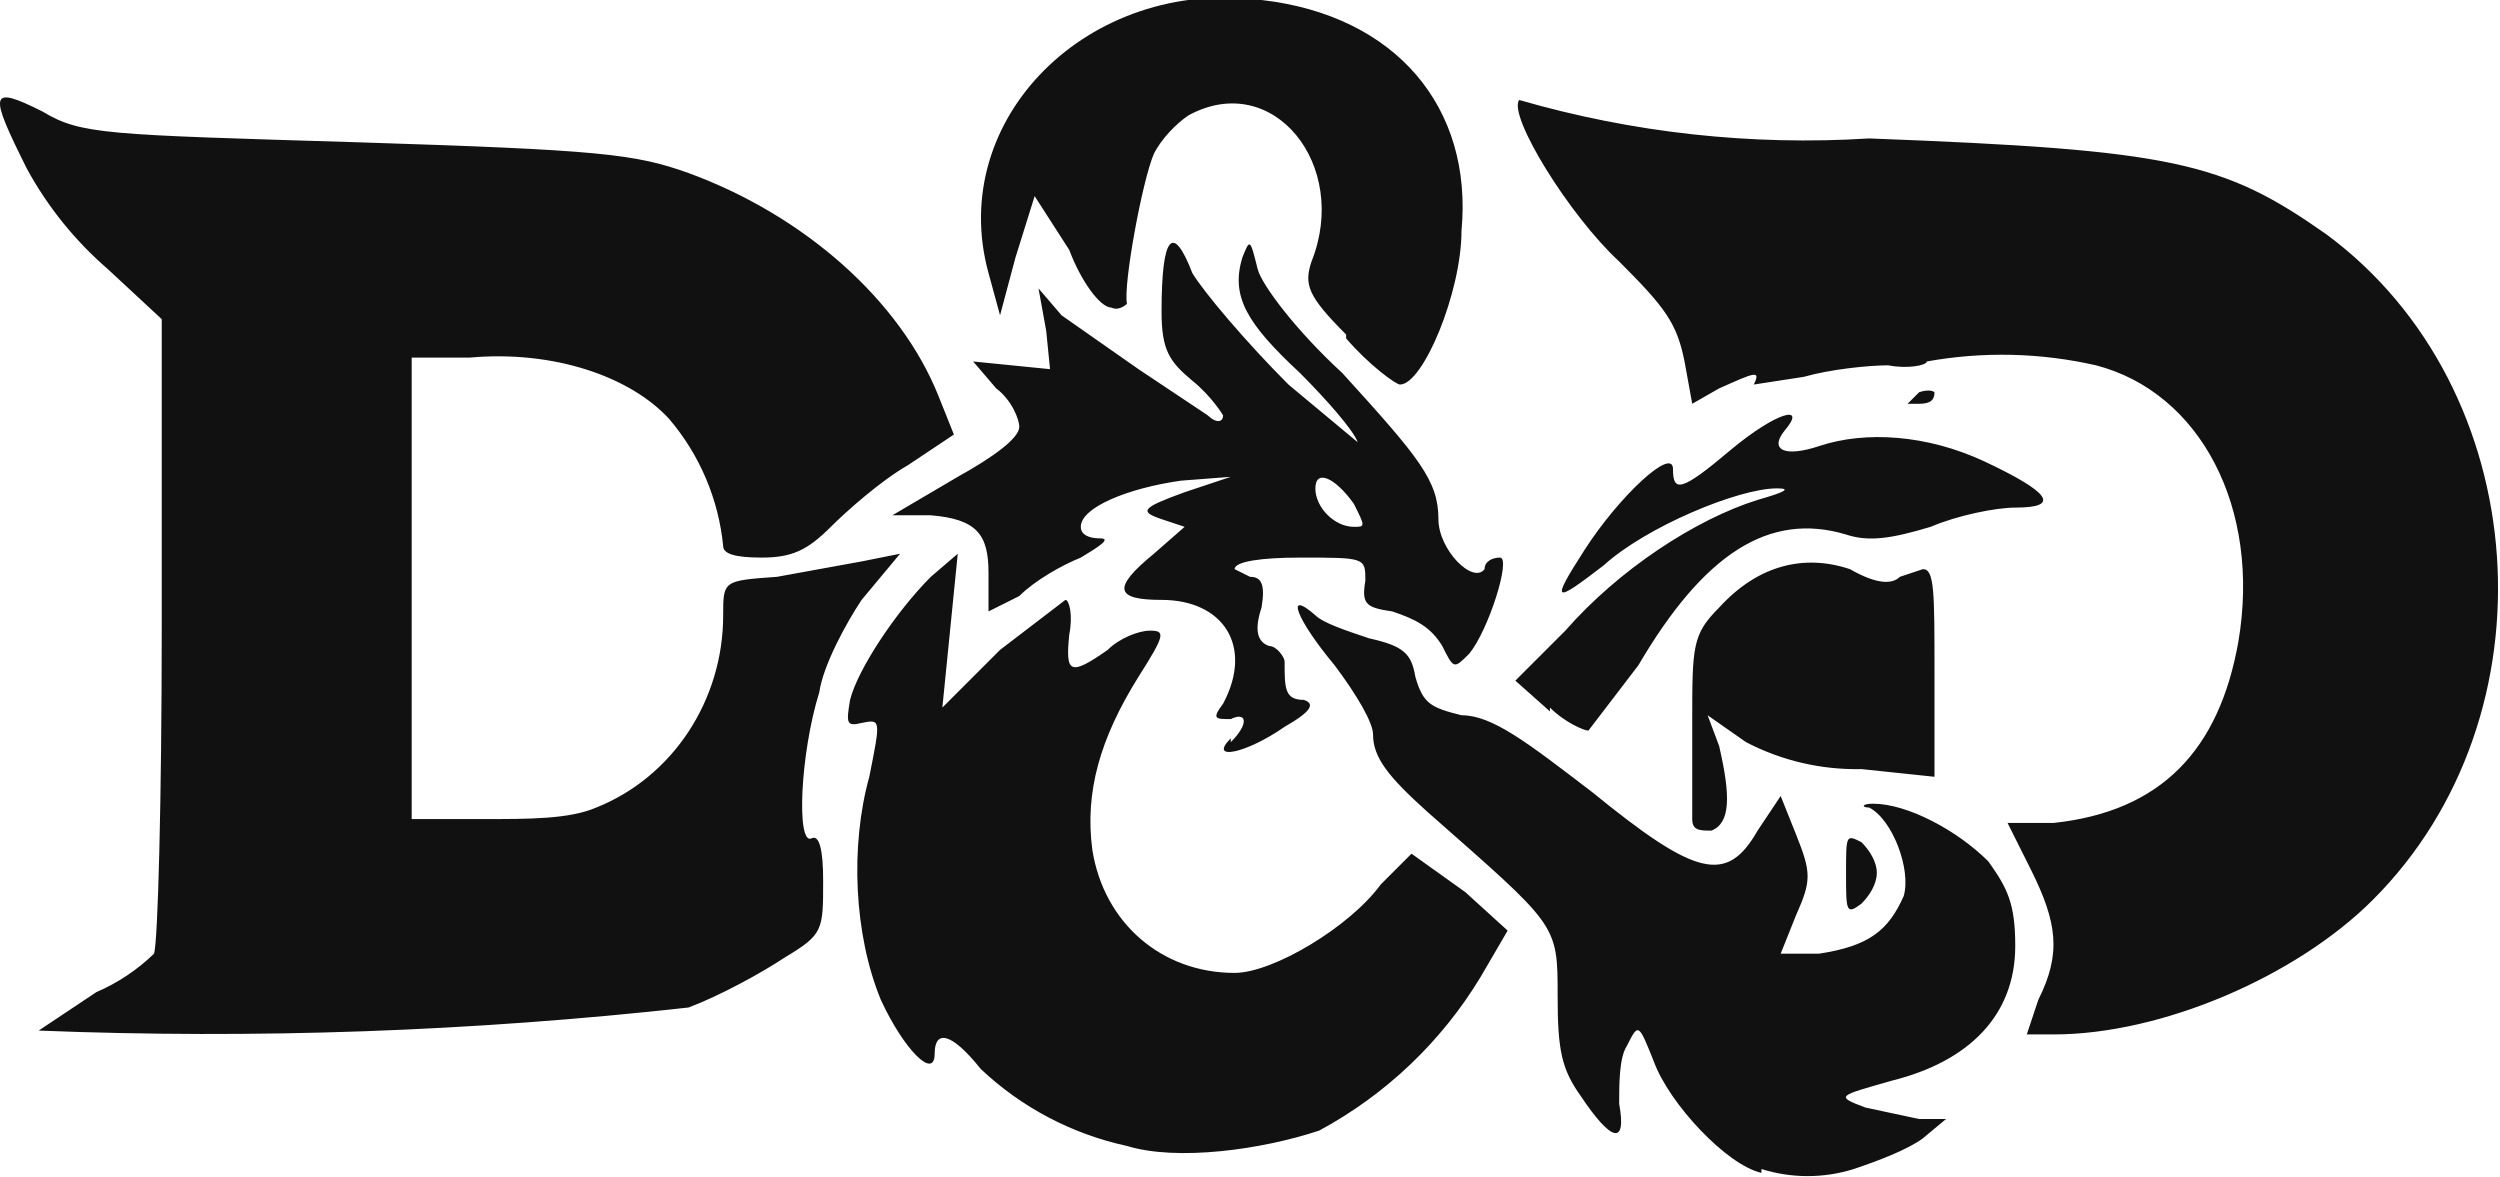
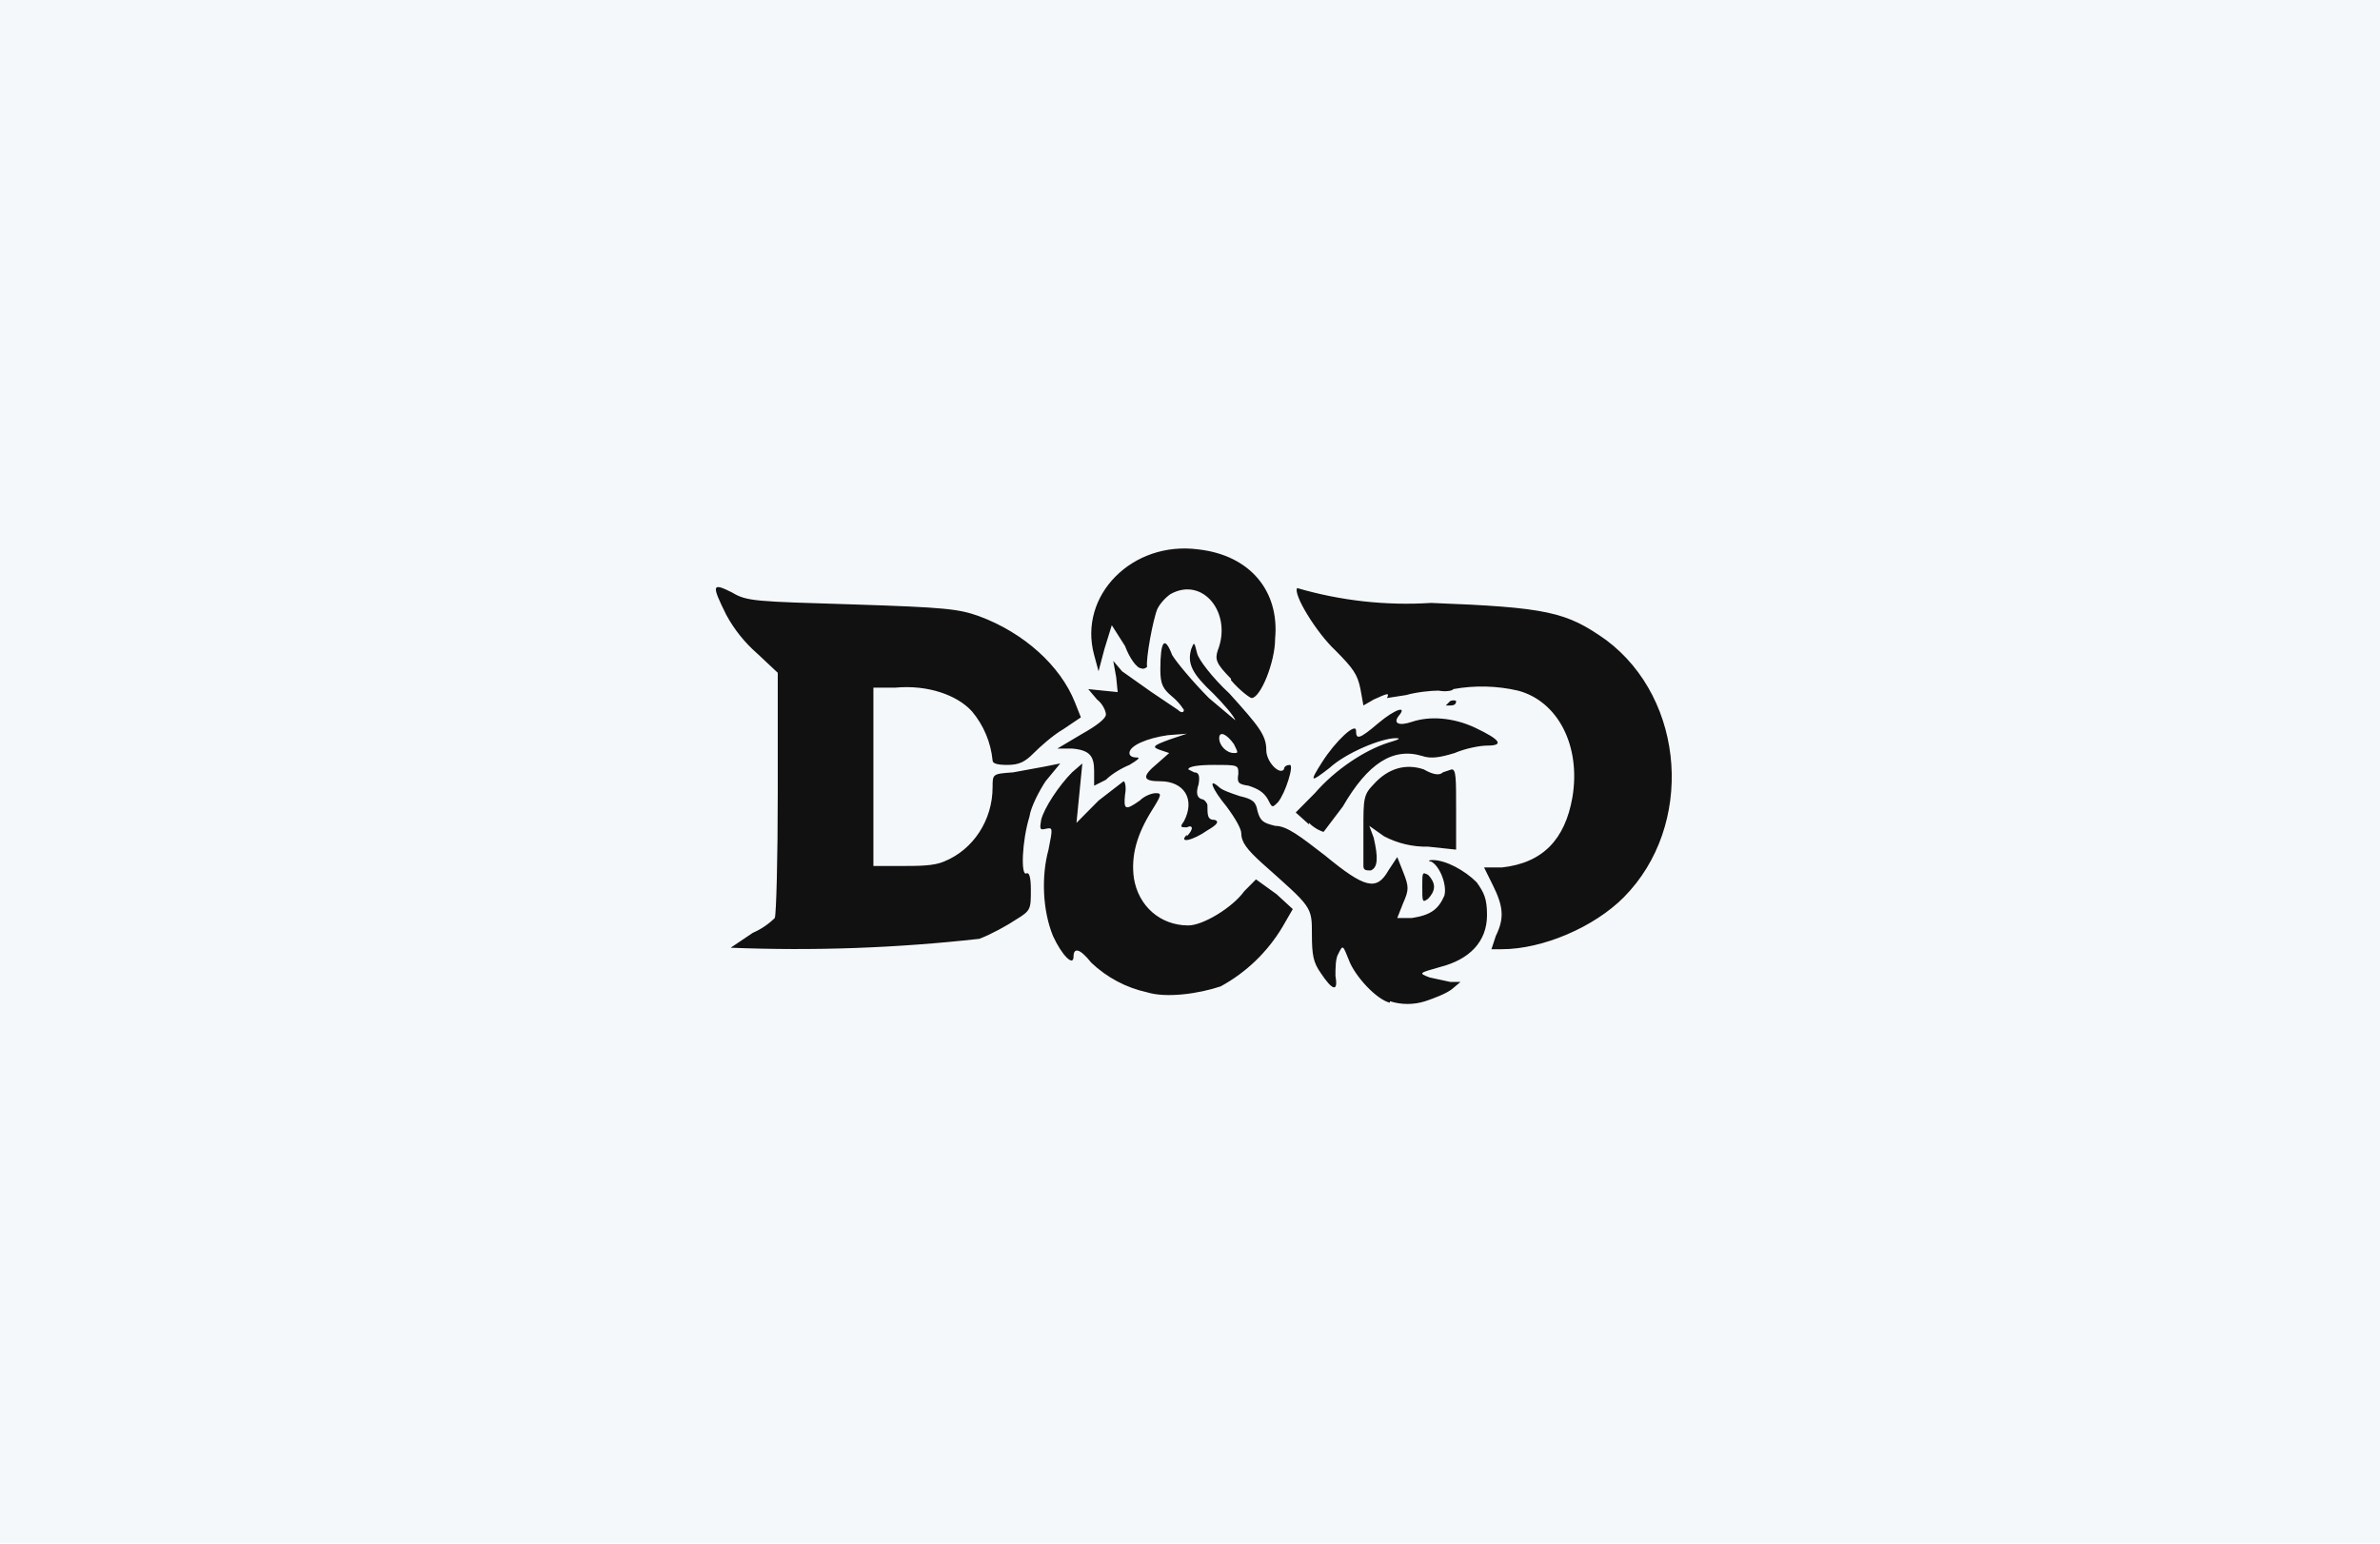
- <svg xmlns="http://www.w3.org/2000/svg" width="245.6" height="115.6" viewBox="0 0 65 30.6">
-   <path d="M45.8 30.5c-.9-.2-2.4-1.8-2.8-2.9-.4-1-.4-1-.7-.4-.2.3-.2 1-.2 1.5.2 1.1-.2 1-1-.2-.5-.7-.6-1.2-.6-2.6 0-1.9 0-1.8-3.4-4.8-1-.9-1.4-1.4-1.4-2 0-.3-.4-1-1-1.8-1-1.2-1.3-2-.5-1.3.2.2.8.4 1.4.6.9.2 1.1.4 1.2 1 .2.7.4.8 1.2 1 .8 0 1.7.7 3.4 2 2.7 2.2 3.5 2.4 4.3 1l.6-.9.4 1c.4 1 .4 1.2 0 2.1l-.4 1h1c1.3-.2 1.8-.6 2.2-1.5.2-.7-.3-2-.9-2.3-.2 0-.2-.1.1-.1.9 0 2.2.7 3 1.5.5.7.7 1.1.7 2.2 0 1.8-1.2 3-3.2 3.5-1.4.4-1.5.4-.7.7l1.4.3h.7l-.6.5c-.4.3-1.2.6-1.8.8a4 4 0 01-2.4 0zm-16.5-.7a8 8 0 01-3.8-2c-.8-1-1.2-1-1.2-.4 0 .7-.8-.1-1.4-1.4-.7-1.7-.8-4-.3-5.8.3-1.5.3-1.5-.2-1.4-.4.1-.4 0-.3-.6.2-.8 1.2-2.3 2.1-3.2l.7-.6-.2 2-.2 2 1.5-1.5 1.7-1.3c.1 0 .2.4.1.9-.1 1 0 1.1 1 .4.3-.3.8-.5 1.1-.5.4 0 .4.1-.3 1.2-1 1.6-1.4 3-1.2 4.5.3 1.9 1.8 3.2 3.7 3.2 1 0 3-1.2 3.8-2.3l.8-.8 1.4 1 1.1 1-.7 1.2a11 11 0 01-4.2 4c-1.5.5-3.7.8-5 .4zM1 26.8l1.5-1A5 5 0 004 24.8c.1-.3.2-4 .2-8.5v-8L2.8 7A9.4 9.4 0 01.7 4.4c-1-2-1-2.2.4-1.5 1 .6 1.6.6 8.2.8 6.3.2 7.2.3 8.6.8 3 1.1 5.5 3.3 6.5 5.8l.4 1-1.2.8c-.7.4-1.6 1.2-2 1.6-.6.6-1 .8-1.8.8-.7 0-1-.1-1-.3a6 6 0 00-1.4-3.3c-1-1.1-3-1.8-5.2-1.6h-1.5v12h1.8c1.3 0 2.3 0 3-.3 2-.8 3.3-2.8 3.3-5 0-.9 0-.9 1.4-1l2.2-.4 1-.2-1 1.2c-.4.6-1 1.7-1.1 2.4-.5 1.6-.6 4-.2 3.8.2-.1.3.3.3 1.1 0 1.3 0 1.4-1 2-.6.4-1.7 1-2.5 1.3a112.6 112.6 0 01-16.9.6zm52-.8c.6-1.2.5-2-.2-3.4l-.6-1.2h1.2c2.8-.3 4.3-1.9 4.8-4.7.6-3.5-1-6.5-3.7-7.2a11 11 0 00-4.4-.1c0 .1-.5.2-1 .1-.5 0-1.5.1-2.2.3l-1.3.2c.2-.4 0-.3-.9.1l-.7.4-.2-1.1c-.2-1-.5-1.4-1.7-2.6-1.3-1.2-2.9-3.8-2.6-4.2a26.7 26.7 0 009.1 1c7.9.3 9.2.6 11.9 2.5 5.4 4 6 12.5 1.2 17.3-2 2-5.5 3.5-8.3 3.5h-.7zM48 22.7c0-1 0-1 .4-.8.2.2.4.5.4.8 0 .3-.2.6-.4.8-.4.3-.4.2-.4-.8zm-4-1.4v-2.5c0-2 0-2.3.7-3 1-1.1 2.2-1.4 3.4-1 .7.4 1.1.4 1.3.2l.6-.2c.3 0 .3.6.3 2.7v2.7l-1.9-.2a6.2 6.2 0 01-3-.7l-1-.7.3.8c.3 1.3.3 2-.2 2.2-.3 0-.5 0-.5-.3zm-12-2c.5-.5.4-.8 0-.6-.4 0-.5 0-.2-.4.8-1.5 0-2.7-1.6-2.7-1.2 0-1.3-.3-.2-1.2l.8-.7-.6-.2c-.6-.2-.5-.3.6-.7l1.2-.4-1.3.1c-1.4.2-2.6.7-2.6 1.2 0 .2.2.3.5.3s0 .2-.5.5c-.5.2-1.2.6-1.6 1l-.8.4v-1c0-1-.3-1.4-1.5-1.5h-1l1.7-1c.9-.5 1.6-1 1.6-1.3 0-.2-.2-.7-.6-1l-.6-.7 1 .1 1 .1-.1-1-.2-1.1.6.7 2 1.4 1.8 1.2c.2.2.4.2.4 0 0 0-.3-.5-.8-.9-.6-.5-.8-.8-.8-1.8 0-2 .3-2.3.8-1 .3.5 1.4 1.8 2.5 2.9l1.8 1.5c-.1-.3-.8-1.1-1.5-1.8-1.4-1.3-1.8-2-1.5-3 .2-.5.2-.5.4.3.1.4 1 1.6 2.2 2.7 2 2.2 2.5 2.8 2.5 3.8 0 .8.9 1.7 1.2 1.3 0-.2.2-.3.4-.3.3 0-.3 1.9-.8 2.5-.4.4-.4.4-.7-.2-.3-.5-.7-.7-1.3-.9-.7-.1-.8-.2-.7-.8 0-.6 0-.6-1.7-.6-1 0-1.7.1-1.7.3l.4.2c.3 0 .4.2.3.8-.2.6-.1.9.2 1 .2 0 .4.3.4.4 0 .7 0 1 .5 1 .3.1.2.3-.5.7-1 .7-2 .9-1.4.3zm3.2-6.2c-.5-.7-1-.9-1-.4s.5 1 1 1c.3 0 .3 0 0-.6zm5.1 5.4l-.9-.8 1.3-1.3c1.4-1.6 3.4-2.9 5-3.4.7-.2.9-.3.5-.3-1 0-3.4 1-4.5 2-1.3 1-1.4 1-.5-.4.9-1.4 2.3-2.7 2.3-2.1 0 .6.2.6 1.5-.5 1.2-1 2-1.2 1.4-.5-.4.5 0 .7.9.4 1.2-.4 2.8-.3 4.3.4 1.7.8 2 1.2.8 1.2-.5 0-1.5.2-2.2.5-1 .3-1.6.4-2.2.2-2-.6-3.7.5-5.4 3.4L41.3 19c-.1 0-.6-.2-1-.6zm9.3-8l.3-.3c.3-.1.4 0 .4 0 0 .2-.1.3-.4.3h-.3zM35 8.7c-1-1-1.1-1.3-.9-1.9 1-2.5-1-5-3.2-3.8-.3.2-.7.6-.9 1-.3.7-.8 3.4-.7 3.9 0 0-.2.2-.4.1-.3 0-.8-.7-1.1-1.5l-.9-1.4-.5 1.6-.4 1.5-.3-1.1c-1.1-4 2.6-7.7 7.1-7.1 3.5.4 5.5 2.8 5.2 6C38 7.6 37 10 36.4 10c-.1 0-.8-.5-1.4-1.2z" fill="#111" />
+ <svg xmlns="http://www.w3.org/2000/svg" width="256" height="166" viewBox="0 0 256 166" fill="none">
+   <rect opacity="0.1" width="256" height="166" fill="#95BCD1" />
+   <path d="M149.502 107.865C148.077 107.546 145.703 104.988 145.07 103.229C144.437 101.63 144.437 101.63 143.962 102.589C143.645 103.069 143.645 104.188 143.645 104.988C143.962 106.746 143.329 106.586 142.063 104.668C141.271 103.549 141.113 102.749 141.113 100.511C141.113 97.473 141.113 97.633 135.731 92.837C134.149 91.398 133.516 90.599 133.516 89.639C133.516 89.16 132.882 88.04 131.933 86.761C130.35 84.843 129.875 83.564 131.141 84.683C131.458 85.003 132.408 85.323 133.357 85.642C134.782 85.962 135.098 86.282 135.257 87.241C135.573 88.36 135.89 88.52 137.156 88.84C138.422 88.84 139.847 89.959 142.537 92.037C146.811 95.555 148.077 95.874 149.343 93.636L150.293 92.197L150.926 93.796C151.559 95.395 151.559 95.715 150.926 97.153L150.293 98.752H151.876C153.934 98.433 154.725 97.793 155.358 96.354C155.675 95.235 154.883 93.157 153.934 92.677C153.617 92.677 153.617 92.517 154.092 92.517C155.516 92.517 157.574 93.636 158.84 94.915C159.632 96.034 159.948 96.674 159.948 98.433C159.948 101.31 158.049 103.229 154.883 104.028C152.667 104.668 152.509 104.668 153.775 105.147L155.991 105.627H157.099L156.149 106.426C155.516 106.906 154.25 107.386 153.3 107.705C152.064 108.098 150.738 108.098 149.502 107.705V107.865ZM123.386 106.746C121.13 106.254 119.05 105.148 117.371 103.549C116.105 101.95 115.472 101.95 115.472 102.909C115.472 104.028 114.206 102.749 113.256 100.671C112.148 97.953 111.99 94.276 112.781 91.398C113.256 89 113.256 89 112.464 89.16C111.831 89.32 111.831 89.16 111.99 88.2C112.306 86.921 113.889 84.523 115.313 83.084L116.421 82.125L116.105 85.323L115.788 88.52L118.163 86.122L120.853 84.044C121.012 84.044 121.17 84.683 121.012 85.483C120.853 87.081 121.012 87.241 122.594 86.122C123.069 85.642 123.861 85.323 124.335 85.323C124.969 85.323 124.969 85.483 123.861 87.241C122.278 89.799 121.645 92.037 121.961 94.436C122.436 97.473 124.81 99.552 127.818 99.552C129.4 99.552 132.566 97.633 133.832 95.874L135.098 94.596L137.314 96.194L139.055 97.793L137.947 99.712C136.338 102.406 134.042 104.614 131.3 106.107C128.925 106.906 125.443 107.386 123.386 106.746V106.746ZM78.593 101.95L80.967 100.351C81.848 99.968 82.652 99.426 83.341 98.752C83.499 98.273 83.658 92.357 83.658 85.163V72.373L81.442 70.294C80.097 69.12 78.971 67.712 78.118 66.137C76.535 62.94 76.535 62.62 78.751 63.739C80.334 64.698 81.284 64.698 91.73 65.018C101.701 65.338 103.126 65.498 105.342 66.297C110.09 68.056 114.047 71.573 115.63 75.57L116.263 77.169L114.364 78.448C113.256 79.087 111.831 80.366 111.198 81.006C110.249 81.965 109.615 82.285 108.349 82.285C107.241 82.285 106.766 82.125 106.766 81.805C106.577 79.86 105.804 78.019 104.551 76.529C102.968 74.771 99.802 73.651 96.32 73.971H93.946V93.157H96.795C98.853 93.157 100.435 93.157 101.543 92.677C104.709 91.398 106.766 88.2 106.766 84.683C106.766 83.244 106.766 83.244 108.982 83.084L112.464 82.445L114.047 82.125L112.464 84.044C111.831 85.003 110.882 86.761 110.723 87.881C109.932 90.439 109.774 94.276 110.407 93.956C110.723 93.796 110.882 94.436 110.882 95.715C110.882 97.793 110.882 97.953 109.299 98.912C108.349 99.552 106.608 100.511 105.342 100.991C96.462 101.987 87.52 102.308 78.593 101.95V101.95ZM160.898 100.671C161.848 98.752 161.689 97.473 160.581 95.235L159.632 93.317H161.531C165.963 92.837 168.337 90.279 169.128 85.802C170.078 80.207 167.546 75.41 163.272 74.291C160.985 73.764 158.616 73.71 156.308 74.131C156.308 74.291 155.516 74.451 154.725 74.291C153.934 74.291 152.351 74.451 151.243 74.771L149.185 75.09C149.502 74.451 149.185 74.611 147.761 75.25L146.653 75.89L146.336 74.131C146.02 72.532 145.545 71.893 143.645 69.974C141.588 68.056 139.055 63.899 139.53 63.26C144.204 64.626 149.077 65.167 153.934 64.858C166.438 65.338 168.495 65.817 172.769 68.855C181.316 75.25 182.266 88.84 174.668 96.514C171.503 99.712 165.963 102.11 161.531 102.11H160.423L160.898 100.671ZM152.984 95.395C152.984 93.796 152.984 93.796 153.617 94.116C153.934 94.436 154.25 94.915 154.25 95.395C154.25 95.874 153.934 96.354 153.617 96.674C152.984 97.153 152.984 96.994 152.984 95.395ZM146.653 93.157V89.16C146.653 85.962 146.653 85.483 147.761 84.363C149.343 82.605 151.243 82.125 153.142 82.764C154.25 83.404 154.883 83.404 155.2 83.084L156.149 82.764C156.624 82.764 156.624 83.724 156.624 87.081V91.398L153.617 91.078C151.966 91.115 150.333 90.73 148.869 89.959L147.286 88.84L147.761 90.119C148.236 92.197 148.236 93.317 147.444 93.636C146.969 93.636 146.653 93.636 146.653 93.157V93.157ZM127.659 89.959C128.451 89.16 128.292 88.68 127.659 89C127.026 89 126.868 89 127.343 88.36C128.609 85.962 127.343 84.044 124.81 84.044C122.911 84.044 122.753 83.564 124.494 82.125L125.76 81.006L124.81 80.686C123.861 80.366 124.019 80.207 125.76 79.567L127.659 78.927L125.602 79.087C123.386 79.407 121.486 80.207 121.486 81.006C121.486 81.326 121.803 81.486 122.278 81.486C122.753 81.486 122.278 81.805 121.486 82.285C120.695 82.605 119.587 83.244 118.954 83.884L117.688 84.523V82.924C117.688 81.326 117.213 80.686 115.313 80.526H113.731L116.421 78.927C117.846 78.128 118.954 77.329 118.954 76.849C118.954 76.529 118.637 75.73 118.004 75.25L117.055 74.131L118.637 74.291L120.22 74.451L120.062 72.852L119.745 71.094L120.695 72.213L123.861 74.451L126.71 76.369C127.026 76.689 127.343 76.689 127.343 76.369C127.343 76.369 126.868 75.57 126.076 74.93C125.127 74.131 124.81 73.651 124.81 72.053C124.81 68.855 125.285 68.376 126.076 70.454C126.551 71.253 128.292 73.332 130.033 75.09L132.882 77.489C132.724 77.009 131.616 75.73 130.508 74.611C128.292 72.532 127.659 71.413 128.134 69.814C128.451 69.015 128.451 69.015 128.767 70.294C128.925 70.934 130.35 72.852 132.249 74.611C135.415 78.128 136.206 79.087 136.206 80.686C136.206 81.965 137.631 83.404 138.106 82.764C138.106 82.445 138.422 82.285 138.739 82.285C139.214 82.285 138.264 85.323 137.473 86.282C136.839 86.921 136.839 86.921 136.365 85.962C135.89 85.163 135.257 84.843 134.307 84.523C133.199 84.363 133.041 84.203 133.199 83.244C133.199 82.285 133.199 82.285 130.508 82.285C128.925 82.285 127.818 82.445 127.818 82.764L128.451 83.084C128.925 83.084 129.084 83.404 128.925 84.363C128.609 85.323 128.767 85.802 129.242 85.962C129.559 85.962 129.875 86.442 129.875 86.602C129.875 87.721 129.875 88.2 130.667 88.2C131.141 88.36 130.983 88.68 129.875 89.32C128.292 90.439 126.71 90.758 127.659 89.799V89.959ZM132.724 80.047C131.933 78.927 131.141 78.608 131.141 79.407C131.141 80.207 131.933 81.006 132.724 81.006C133.199 81.006 133.199 81.006 132.724 80.047ZM140.796 88.68L139.372 87.401L141.43 85.323C143.645 82.764 146.811 80.686 149.343 79.887C150.451 79.567 150.768 79.407 150.135 79.407C148.552 79.407 144.753 81.006 143.012 82.605C140.955 84.203 140.796 84.203 142.221 81.965C143.645 79.727 145.861 77.648 145.861 78.608C145.861 79.567 146.178 79.567 148.236 77.808C150.135 76.21 151.401 75.89 150.451 77.009C149.818 77.808 150.451 78.128 151.876 77.648C153.775 77.009 156.308 77.169 158.682 78.288C161.373 79.567 161.848 80.207 159.948 80.207C159.157 80.207 157.574 80.526 156.466 81.006C154.883 81.486 153.934 81.645 152.984 81.326C149.818 80.366 147.128 82.125 144.437 86.761L142.379 89.479C142.221 89.479 141.43 89.16 140.796 88.52V88.68ZM155.516 75.89L155.991 75.41C156.466 75.25 156.624 75.41 156.624 75.41C156.624 75.73 156.466 75.89 155.991 75.89H155.516ZM132.408 73.012C130.825 71.413 130.667 70.934 130.983 69.974C132.566 65.977 129.4 61.98 125.918 63.899C125.443 64.219 124.81 64.858 124.494 65.498C124.019 66.617 123.227 70.934 123.386 71.733C123.386 71.733 123.069 72.053 122.753 71.893C122.278 71.893 121.486 70.774 121.012 69.495L119.587 67.256L118.796 69.814L118.163 72.213L117.688 70.454C115.947 64.059 121.803 58.143 128.925 59.103C134.465 59.742 137.631 63.579 137.156 68.695C137.156 71.253 135.573 75.09 134.624 75.09C134.465 75.09 133.357 74.291 132.408 73.172V73.012Z" fill="#111111" />
</svg>
